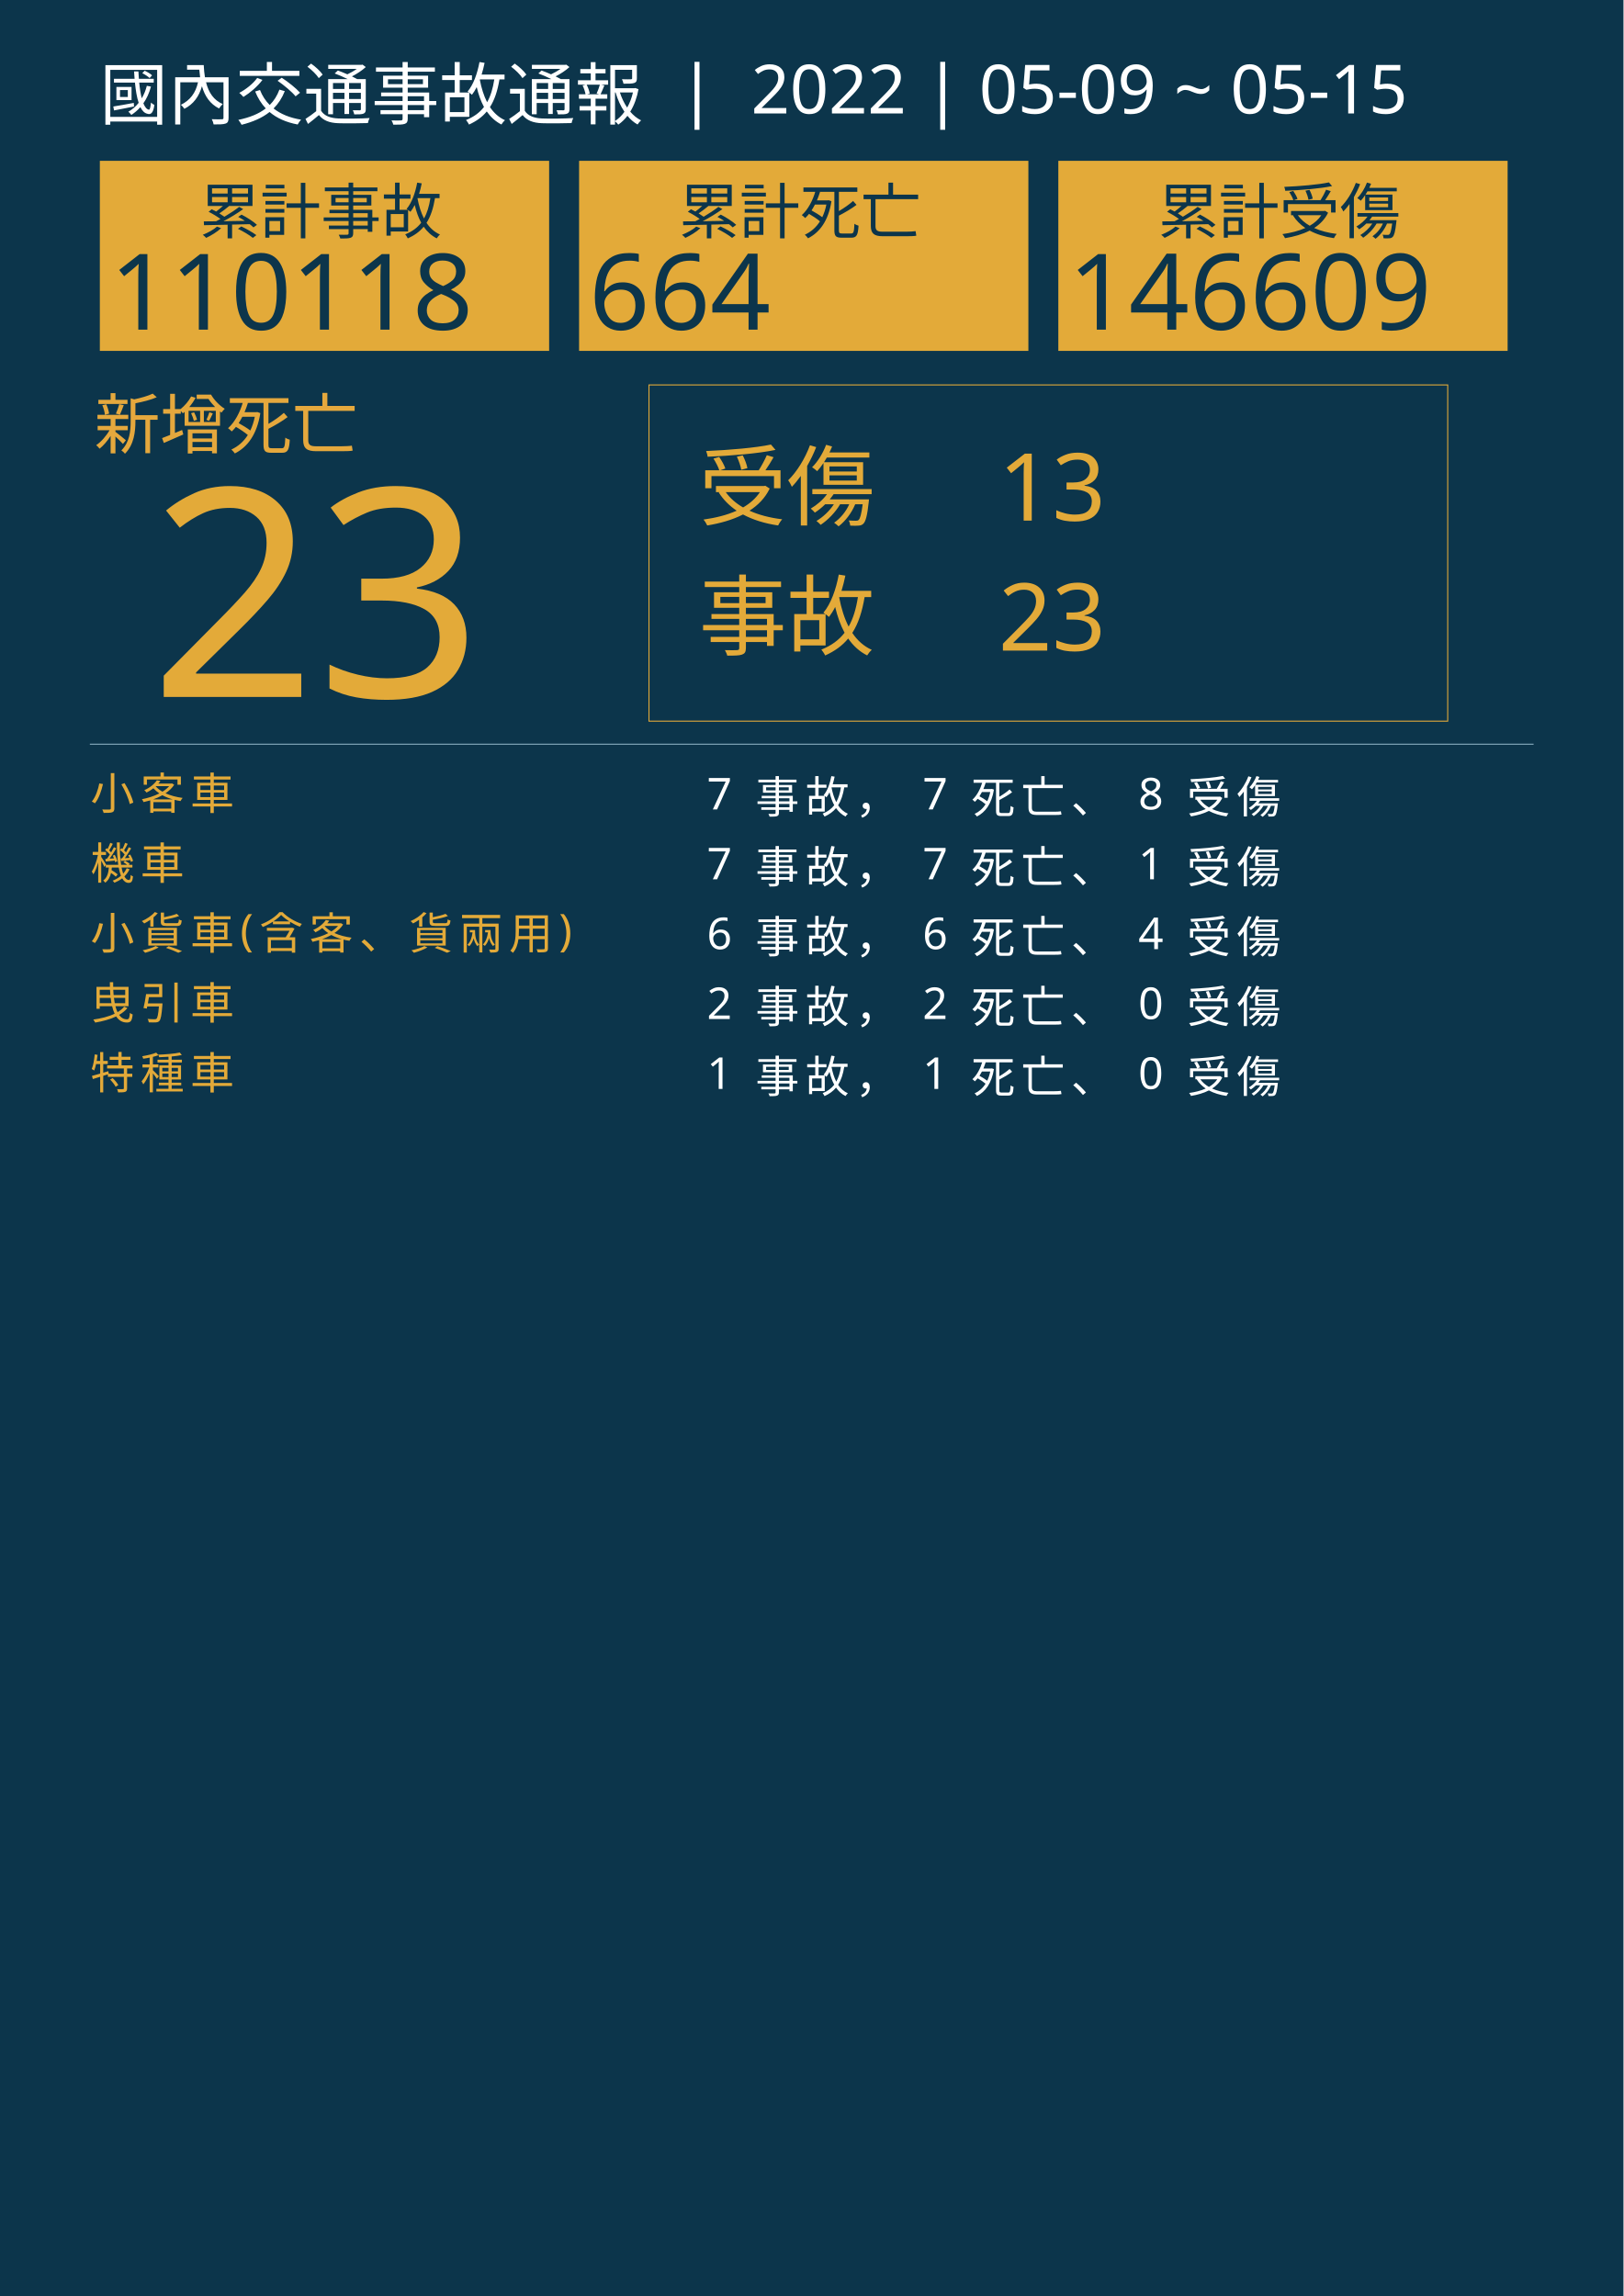
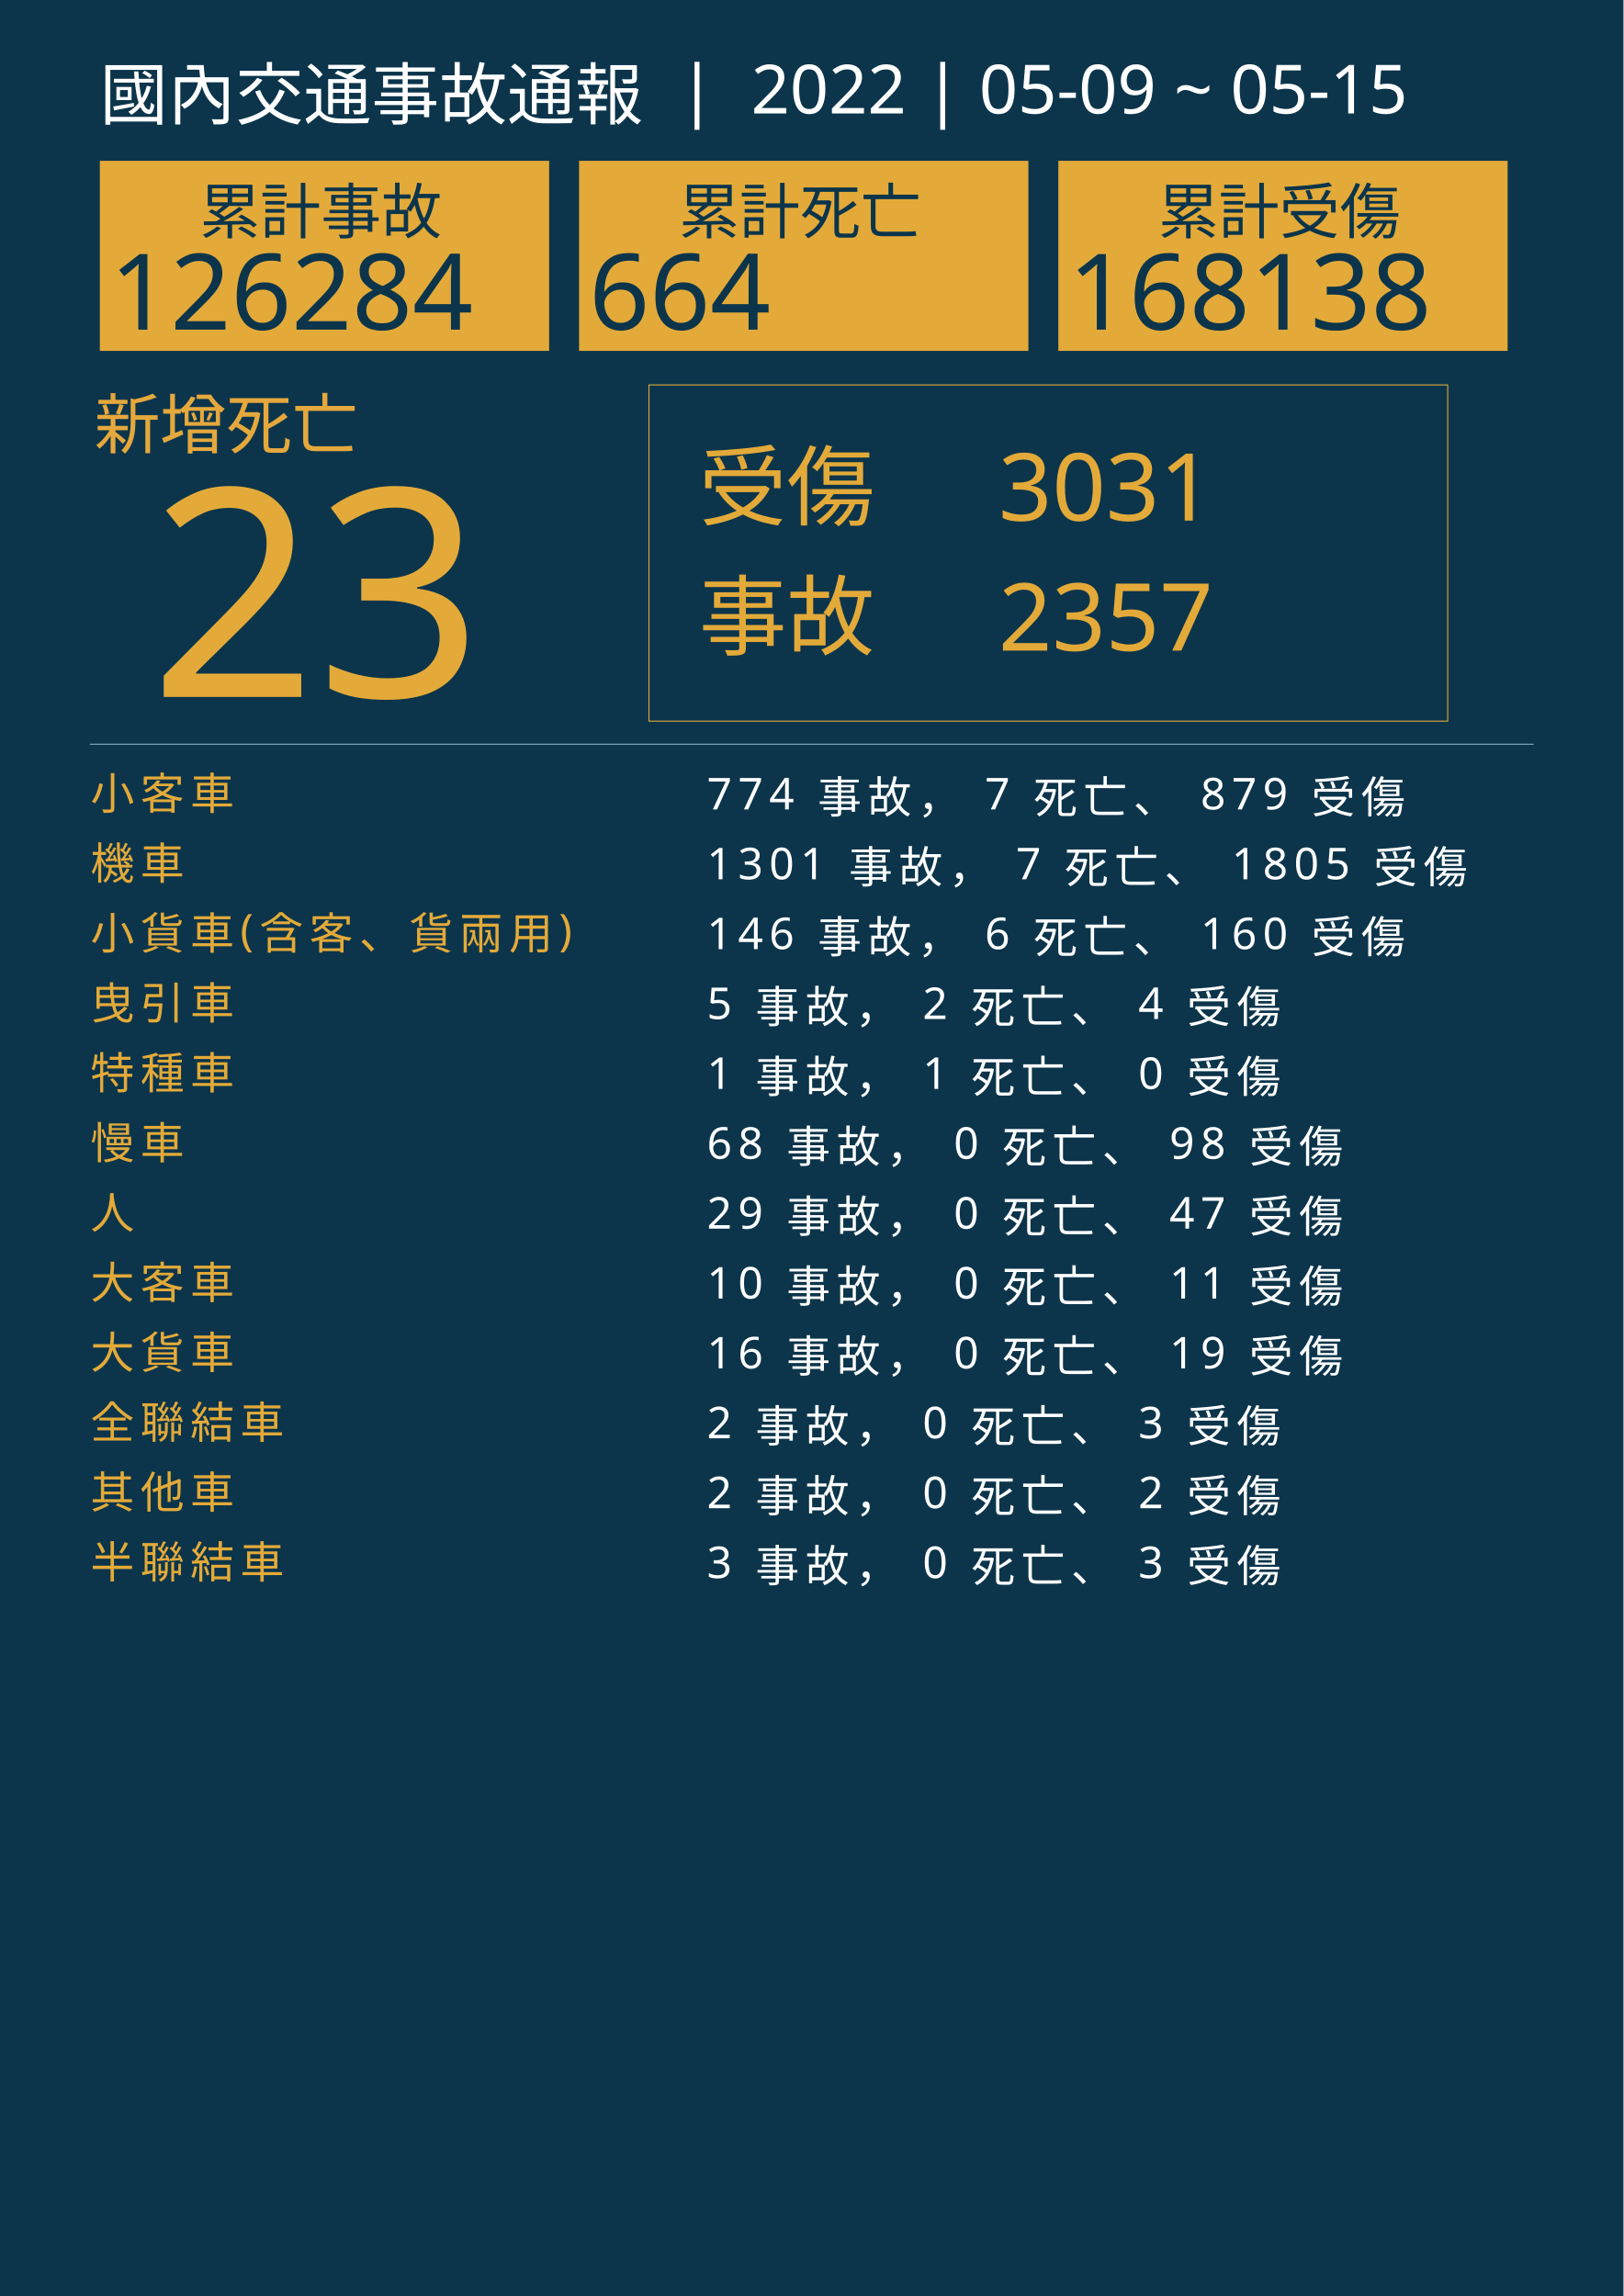
<svg xmlns="http://www.w3.org/2000/svg" version="1.1" id="圖層_1" x="0px" y="0px" viewBox="0 0 1626 2300" style="enable-background:new 0 0 1626 2300;" xml:space="preserve">
  <style type="text/css">
	.st0{fill:#0C354B;}
	.st1{fill:#E5A83D;}
	.st2{font-family:'NotoSansCJKtc-Bold-B5pc-H';}
	.st3{font-size:66px;}
	.st4{fill:#E3AA39;}
	.st5{font-family:'Arial-BoldMT';}
	.st6{font-size:291.776px;}
	.st7{fill:none;stroke:#E3AA39;stroke-miterlimit:10;}
	.st8{font-family:'NotoSansCJKtc-Light-B5pc-H';}
	.st9{font-size:88px;}
	.st10{font-family:'NotoSansCJKtc-Medium-B5pc-H';}
	.st11{font-size:94px;}
	.st12{fill:none;stroke:#8AAFC1;stroke-miterlimit:10;}
	.st13{font-size:60.649px;}
	.st14{font-size:106px;}
	.st15{fill:none;}
	.st16{font-size:44px;}
	.st17{letter-spacing:6;}
	.st18{fill:#FFFFFF;}
	.st19{letter-spacing:1;}
	.st20{font-size:68px;}
</style>
  <rect class="st0" width="1626" height="2300" />
  <text transform="matrix(1 0 0 1 94.5001 449.017)" class="st1 st2 st3">新增死亡</text>
  <g>
    <text transform="matrix(1 0 0 1 150 698.1412)" class="st4 st5 st6">23</text>
  </g>
  <g>
    <rect x="650" y="385.6" class="st7" width="800" height="336.8" />
    <g>
      <text transform="matrix(1 0 0 1 700 519.593)" class="st4 st8 st9">受傷</text>
-       <text transform="matrix(1 0 0 1 1000 521.5084)" class="st4 st10 st11">13</text>
-       <text transform="matrix(1 0 0 1 1000 651.7274)" class="st4 st10 st11">23</text>
+       <text transform="matrix(1 0 0 1 1000 521.5084)" class="st4 st10 st11">3031</text>
+       <text transform="matrix(1 0 0 1 1000 651.7274)" class="st4 st10 st11">2357</text>
      <text transform="matrix(1 0 0 1 700 649.4965)" class="st4 st8 st9">事故</text>
    </g>
  </g>
  <line class="st12" x1="90" y1="745.5" x2="1536" y2="745.5" />
  <g>
    <g>
      <rect x="100" y="161.1" class="st4" width="450" height="190.4" />
      <g>
        <text transform="matrix(1 0 0 1 200 233.9079)" class="st0 st10 st13">累計事故</text>
        <g>
-           <text transform="matrix(1 0 0 1 110 330.2121)" class="st0 st5 st14">110118</text>
+           <text transform="matrix(1 0 0 1 110 330.2121)" class="st0 st5 st14">126284</text>
        </g>
      </g>
    </g>
    <g>
      <rect x="580" y="161.1" class="st4" width="450" height="190.4" />
      <g>
        <text transform="matrix(1 0 0 1 680 233.908)" class="st0 st10 st13">累計死亡</text>
        <g>
          <text transform="matrix(1 0 0 1 590 330.2122)" class="st0 st5 st14">664</text>
        </g>
      </g>
    </g>
    <g>
      <rect x="1060" y="161.1" class="st4" width="450" height="190.4" />
      <g>
        <text transform="matrix(1 0 0 1 1160 233.908)" class="st0 st10 st13">累計受傷</text>
        <g>
-           <text transform="matrix(1 0 0 1 1070 330.2122)" class="st0 st5 st14">146609</text>
+           <text transform="matrix(1 0 0 1 1070 330.2122)" class="st0 st5 st14">168138</text>
        </g>
      </g>
    </g>
  </g>
  <rect x="90.6" y="772.1" class="st15" width="1141.8" height="314.8" />
  <text transform="matrix(1 0 0 1 90.5591 810.7965)">
    <tspan x="0" y="0" class="st4 st10 st16 st17">小客車</tspan>
-     <tspan x="600" y="0" class="st18 st10 st16 st17"> 7 事故， 7 死亡、 8 受傷</tspan>
+     <tspan x="600" y="0" class="st18 st10 st16 st17"> 774 事故， 7 死亡、 879 受傷</tspan>
    <tspan x="0" y="70" class="st4 st10 st16 st17">機車</tspan>
-     <tspan x="600" y="70" class="st18 st10 st16 st17"> 7 事故， 7 死亡、 1 受傷</tspan>
+     <tspan x="600" y="70" class="st18 st10 st16 st17"> 1301 事故， 7 死亡、 1805 受傷</tspan>
    <tspan x="0" y="140" class="st4 st10 st16 st17">小貨車(含客、貨兩用)</tspan>
-     <tspan x="600" y="140" class="st18 st10 st16 st17"> 6 事故， 6 死亡、 4 受傷</tspan>
+     <tspan x="600" y="140" class="st18 st10 st16 st17"> 146 事故， 6 死亡、 160 受傷</tspan>
    <tspan x="0" y="210" class="st4 st10 st16 st17">曳引車</tspan>
-     <tspan x="600" y="210" class="st18 st10 st16 st17"> 2 事故， 2 死亡、 0 受傷</tspan>
+     <tspan x="600" y="210" class="st18 st10 st16 st17"> 5 事故， 2 死亡、 4 受傷</tspan>
    <tspan x="0" y="280" class="st4 st10 st16 st17">特種車</tspan>
    <tspan x="600" y="280" class="st18 st10 st16 st17"> 1 事故， 1 死亡、 0 受傷</tspan>
+     <tspan x="0" y="350" class="st4 st10 st16 st17">慢車</tspan>
+     <tspan x="600" y="350" class="st18 st10 st16 st17"> 68 事故， 0 死亡、 98 受傷</tspan>
+     <tspan x="0" y="420" class="st4 st10 st16 st17">人</tspan>
+     <tspan x="600" y="420" class="st18 st10 st16 st17"> 29 事故， 0 死亡、 47 受傷</tspan>
+     <tspan x="0" y="490" class="st4 st10 st16 st17">大客車</tspan>
+     <tspan x="600" y="490" class="st18 st10 st16 st17"> 10 事故， 0 死亡、 11 受傷</tspan>
+     <tspan x="0" y="560" class="st4 st10 st16 st17">大貨車</tspan>
+     <tspan x="600" y="560" class="st18 st10 st16 st17"> 16 事故， 0 死亡、 19 受傷</tspan>
+     <tspan x="0" y="630" class="st4 st10 st16 st17">全聯結車</tspan>
+     <tspan x="600" y="630" class="st18 st10 st16 st17"> 2 事故， 0 死亡、 3 受傷</tspan>
+     <tspan x="0" y="700" class="st4 st10 st16 st17">其他車</tspan>
+     <tspan x="600" y="700" class="st18 st10 st16 st17"> 2 事故， 0 死亡、 2 受傷</tspan>
+     <tspan x="0" y="770" class="st4 st10 st16 st17">半聯結車</tspan>
+     <tspan x="600" y="770" class="st18 st10 st16 st17"> 3 事故， 0 死亡、 3 受傷</tspan>
  </text>
  <text transform="matrix(1 0 0 1 100 119.2712)" class="st18 st8 st20">國內交通事故通報  |  2022 | 05-09 ~ 05-15</text>
</svg>
